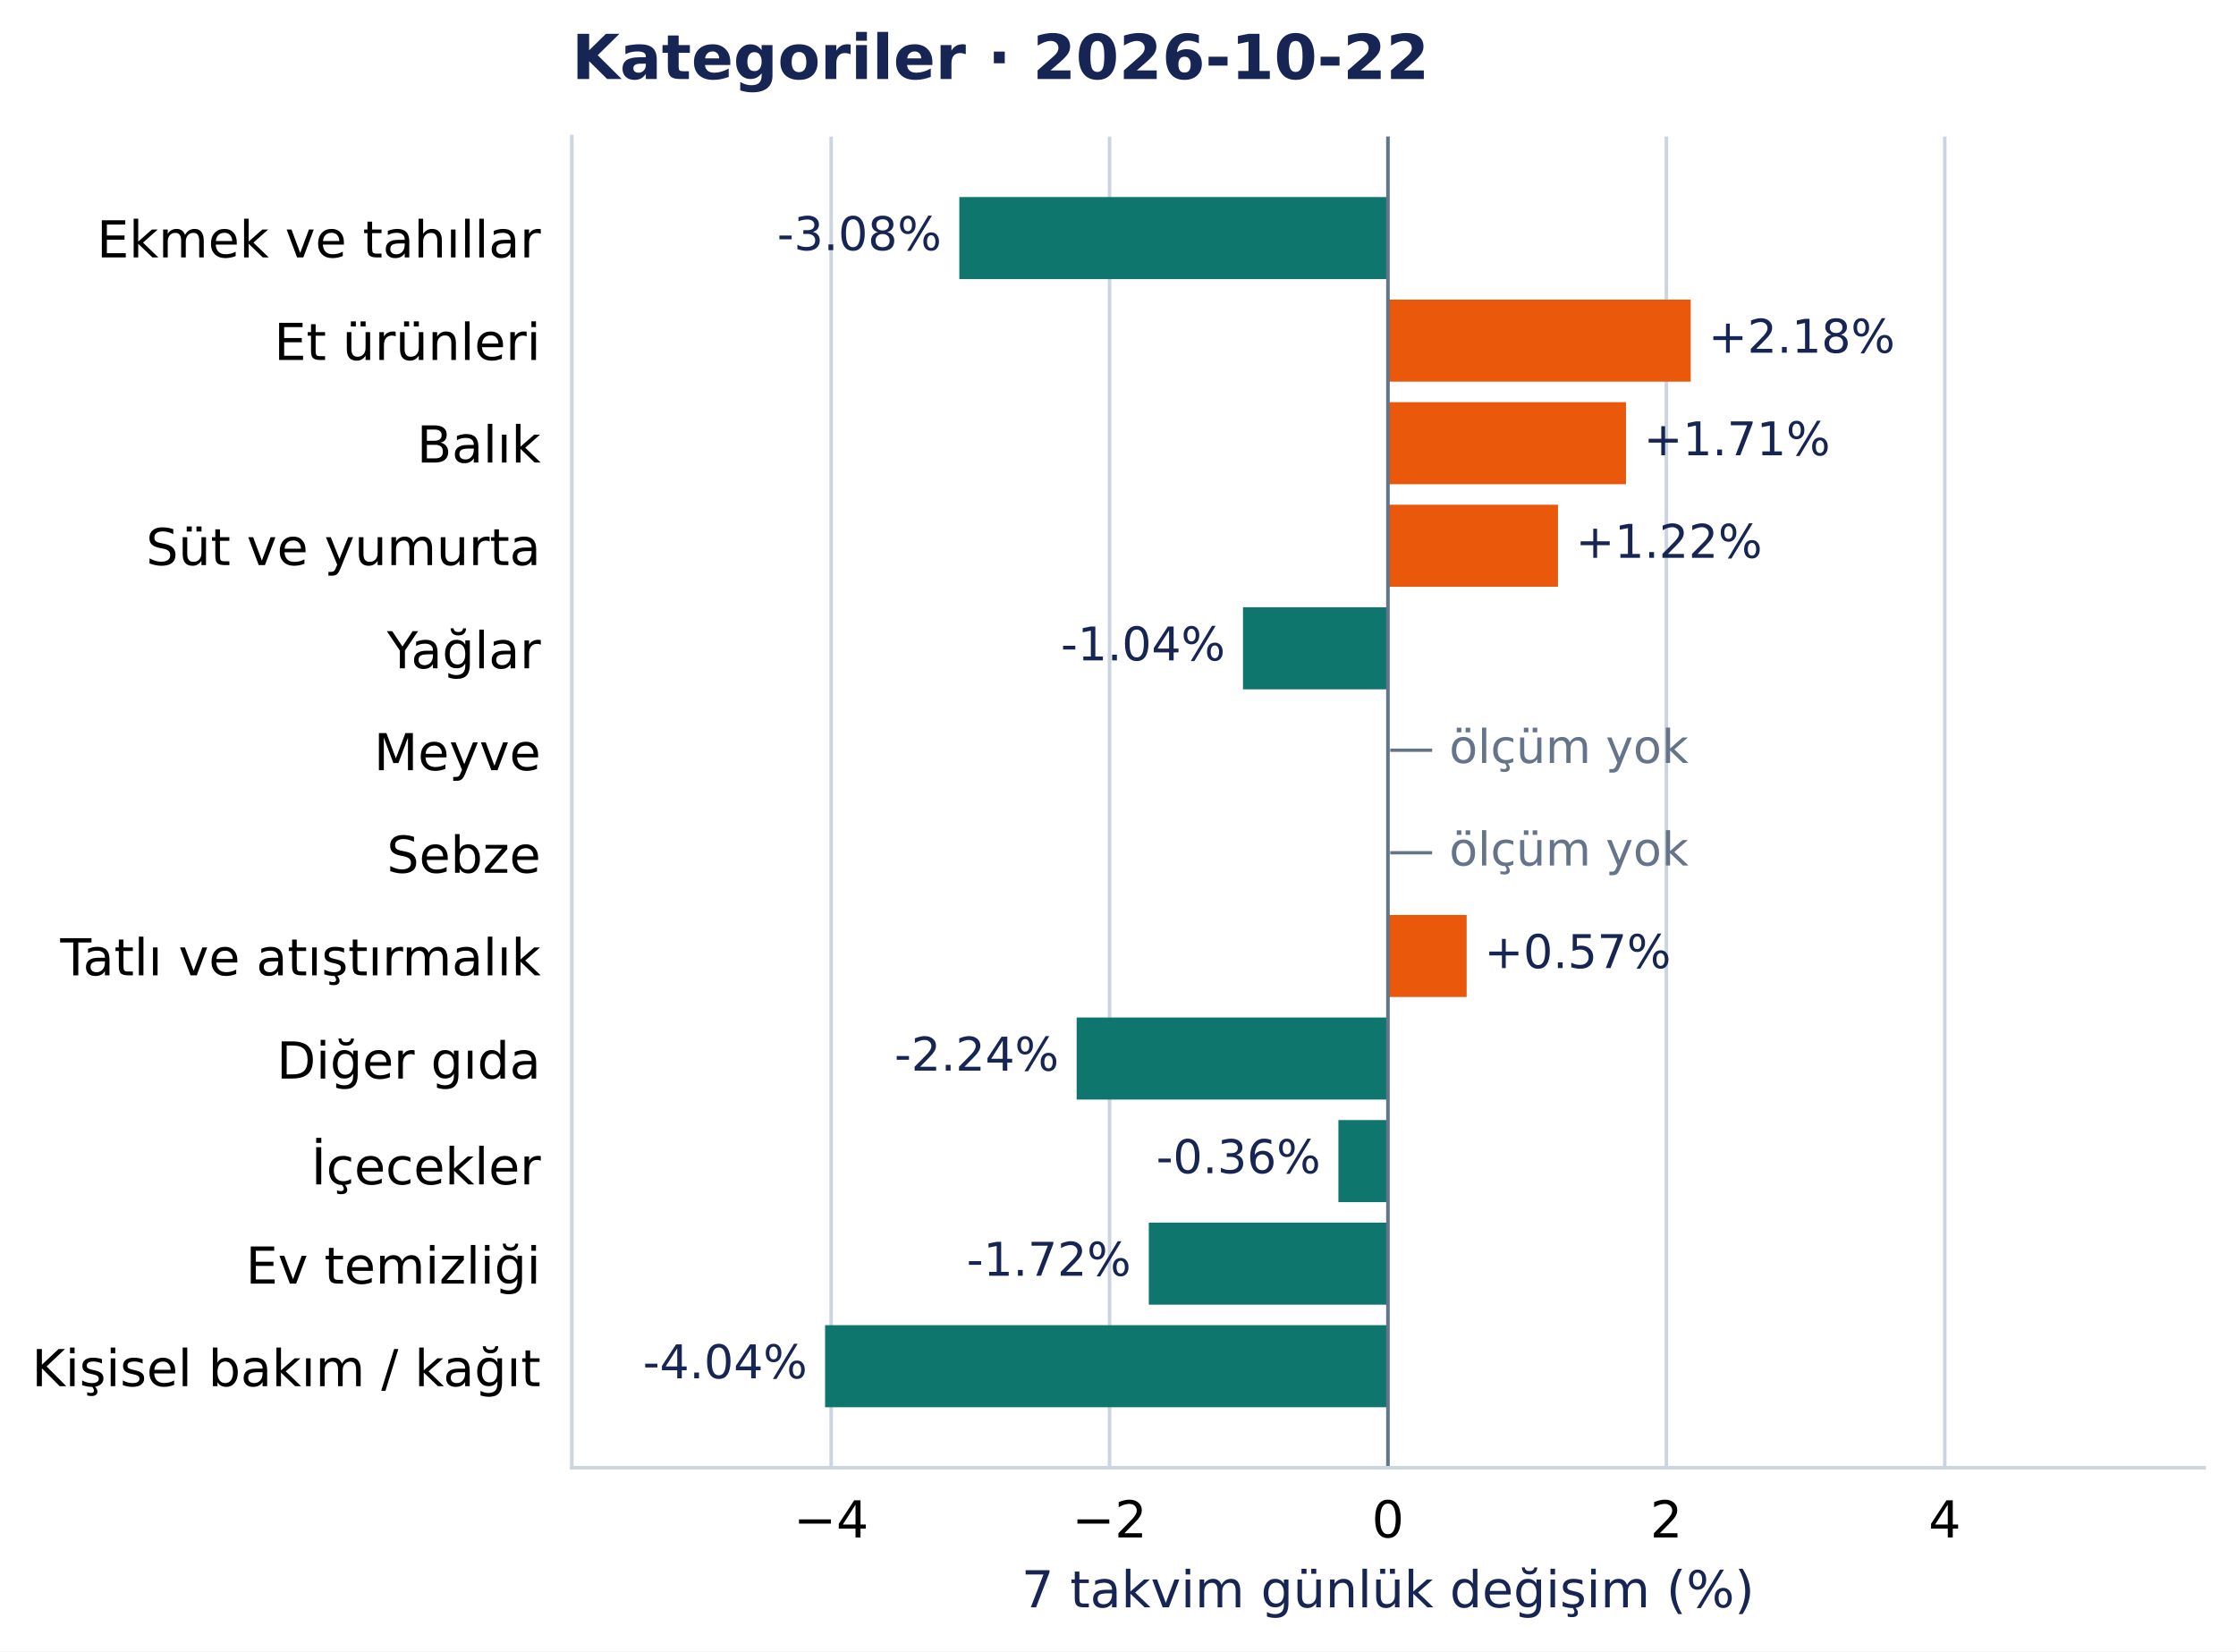
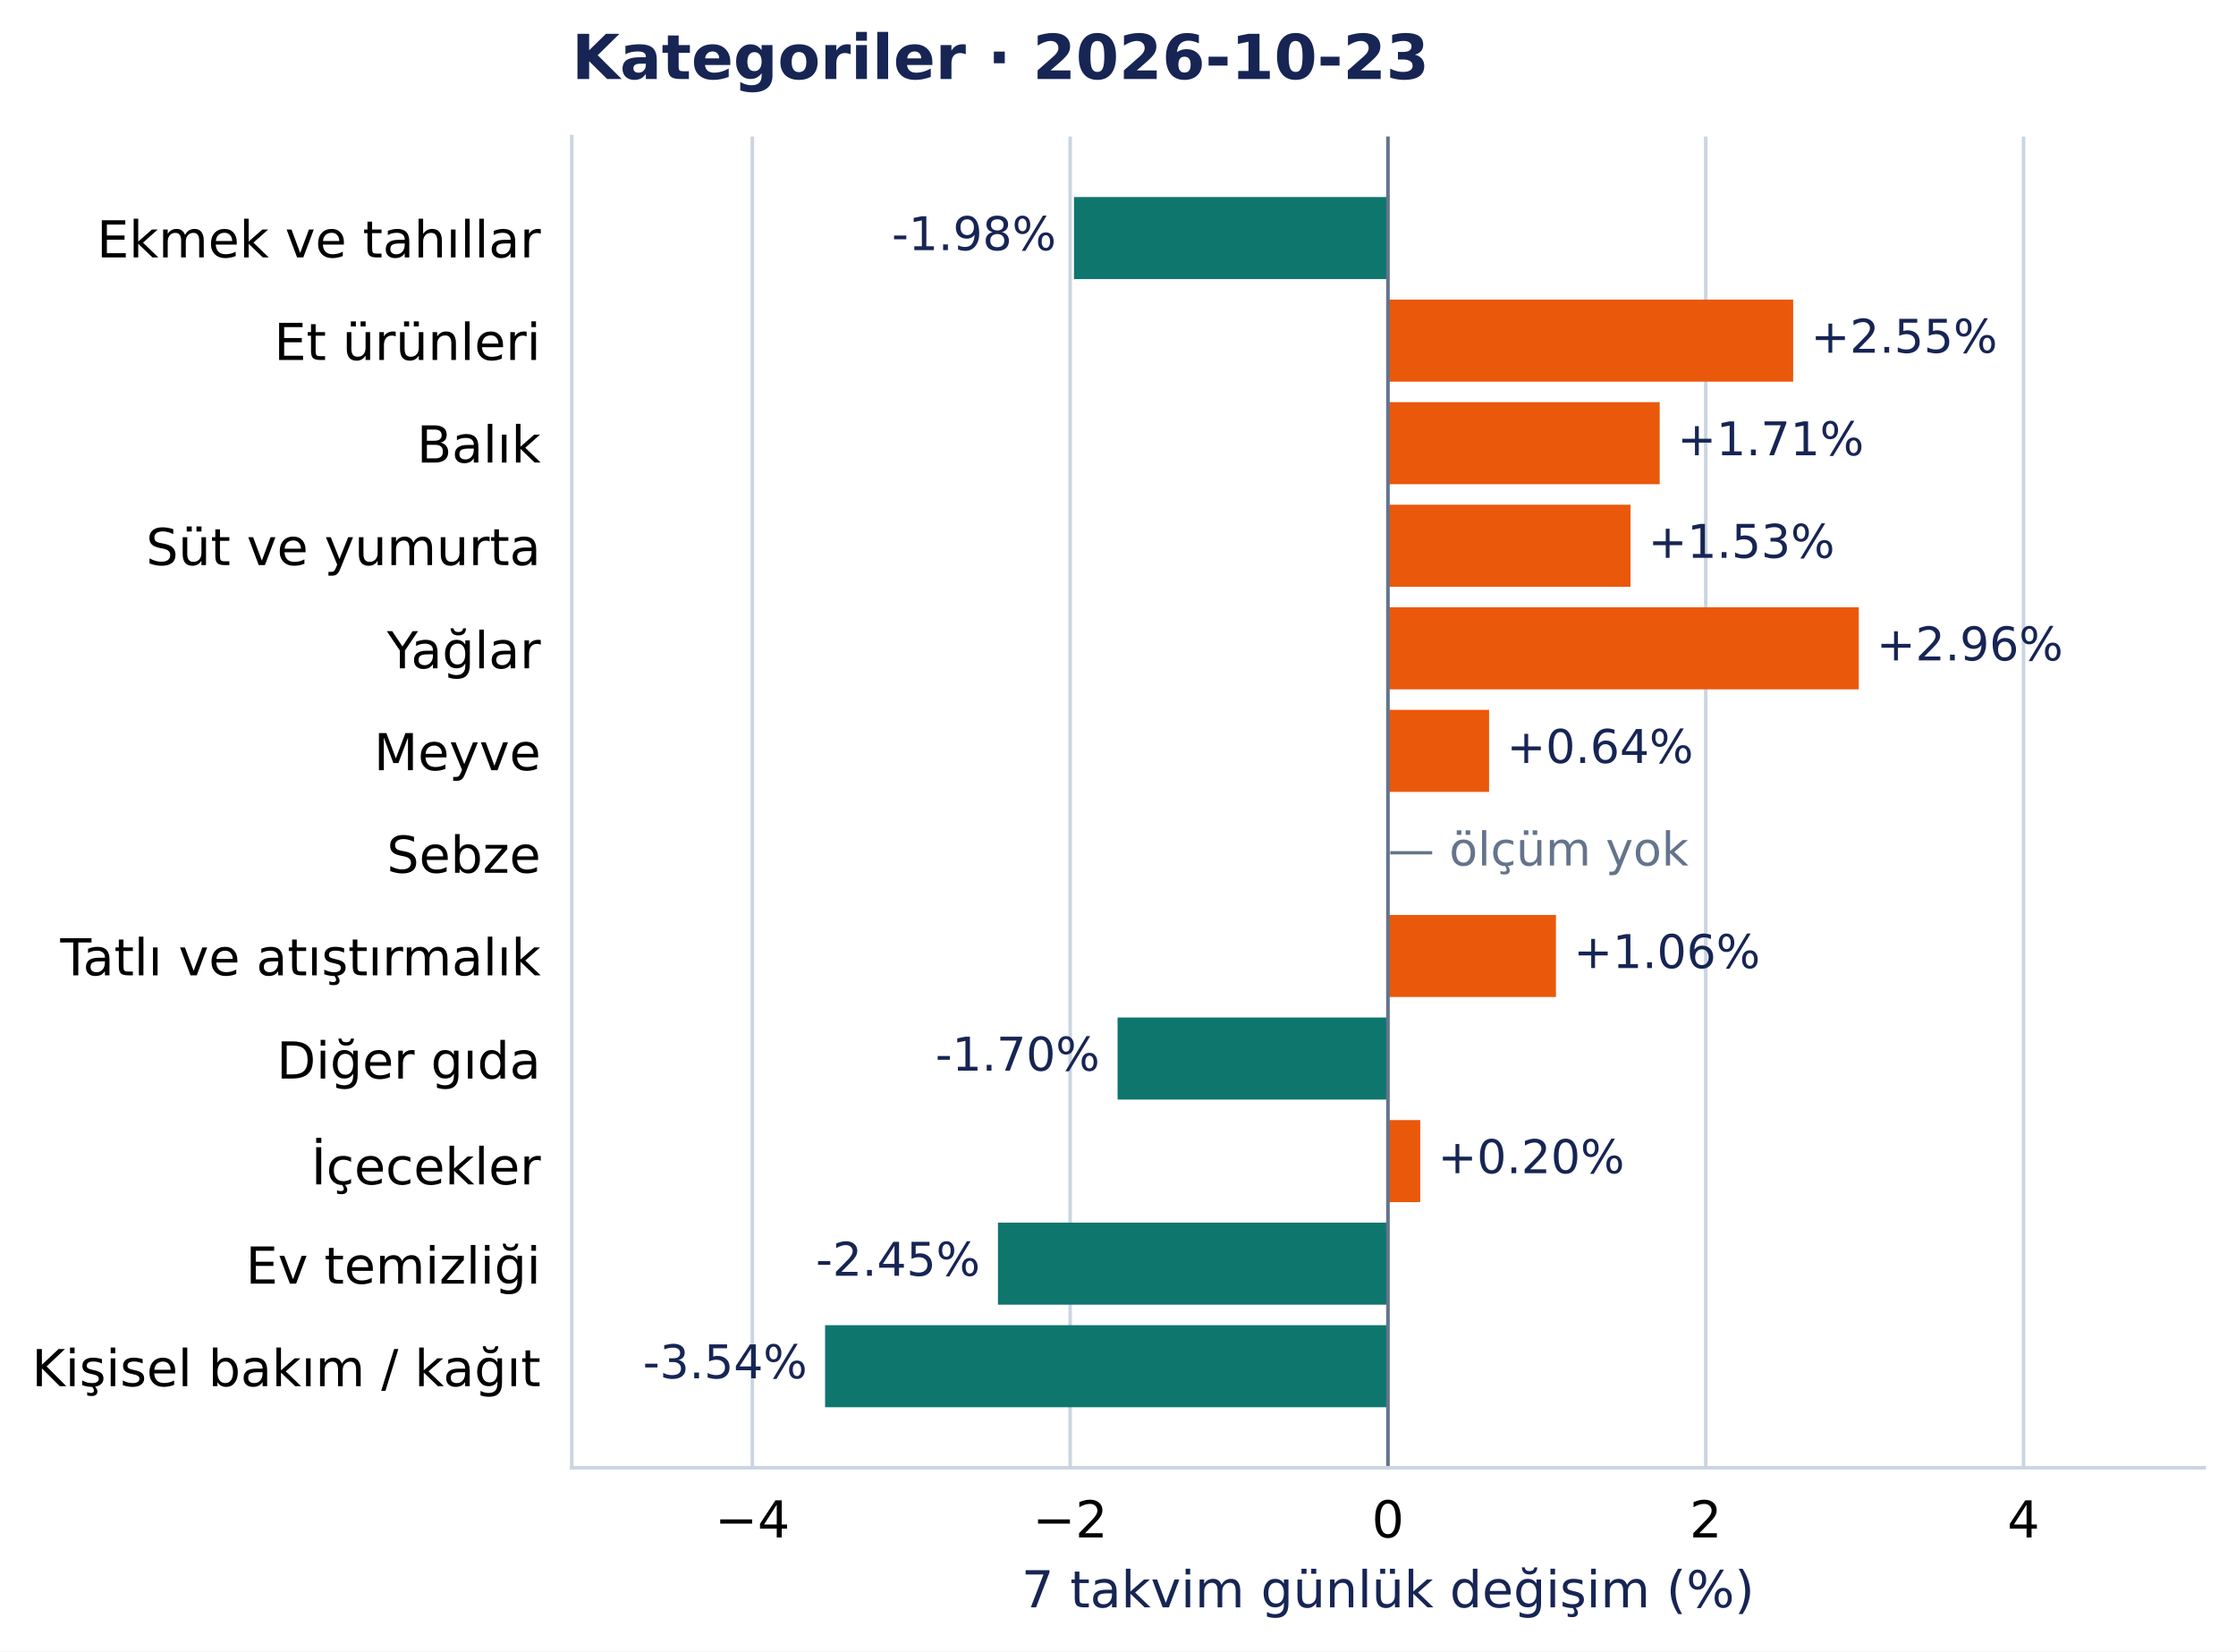
<svg xmlns="http://www.w3.org/2000/svg" width="504.998pt" height="372.97pt" viewBox="0 0 504.998 372.97" version="1.1">
  <defs>
    <style type="text/css">*{stroke-linejoin: round; stroke-linecap: butt}</style>
  </defs>
  <g id="figure_1">
    <g id="patch_1">
      <path d="M 0 372.97 L 504.998 372.97 L 504.998 0 L 0 0 z " style="fill: #ffffff" />
    </g>
    <g id="axes_1">
      <g id="patch_2">
        <path d="M 129.135 331.478 L 497.798 331.478 L 497.798 30.838 L 129.135 30.838 z " style="fill: #ffffff" />
      </g>
      <g id="matplotlib.axis_1">
        <g id="xtick_1">
          <g id="line2d_1">
-             <path d="M 187.714 331.478 L 187.714 30.838 " clip-path="url(#pcea90821e2)" style="fill: none; stroke: #cbd5e1; stroke-width: 0.8; stroke-linecap: square" />
+             <path d="M 169.921 331.478 L 169.921 30.838 " clip-path="url(#pcea90821e2)" style="fill: none; stroke: #cbd5e1; stroke-width: 0.8; stroke-linecap: square" />
          </g>
          <g id="line2d_2" />
          <g id="text_1">
-             <text style="font-size: 11.5px; font-family: 'DejaVu Sans', 'Bitstream Vera Sans', 'Computer Modern Sans Serif', 'Lucida Grande', 'Verdana', 'Geneva', 'Lucid', 'Arial', 'Helvetica', 'Avant Garde', sans-serif; text-anchor: middle" x="187.714" y="347.216" transform="rotate(-0 187.7137 347.2157)">−4</text>
+             <text style="font-size: 11.5px; font-family: 'DejaVu Sans', 'Bitstream Vera Sans', 'Computer Modern Sans Serif', 'Lucida Grande', 'Verdana', 'Geneva', 'Lucid', 'Arial', 'Helvetica', 'Avant Garde', sans-serif; text-anchor: middle" x="169.921" y="347.216" transform="rotate(-0 169.9211 347.2157)">−4</text>
          </g>
        </g>
        <g id="xtick_2">
          <g id="line2d_3">
-             <path d="M 250.59 331.478 L 250.59 30.838 " clip-path="url(#pcea90821e2)" style="fill: none; stroke: #cbd5e1; stroke-width: 0.8; stroke-linecap: square" />
+             <path d="M 241.694 331.478 L 241.694 30.838 " clip-path="url(#pcea90821e2)" style="fill: none; stroke: #cbd5e1; stroke-width: 0.8; stroke-linecap: square" />
          </g>
          <g id="line2d_4" />
          <g id="text_2">
-             <text style="font-size: 11.5px; font-family: 'DejaVu Sans', 'Bitstream Vera Sans', 'Computer Modern Sans Serif', 'Lucida Grande', 'Verdana', 'Geneva', 'Lucid', 'Arial', 'Helvetica', 'Avant Garde', sans-serif; text-anchor: middle" x="250.59" y="347.216" transform="rotate(-0 250.5901 347.2157)">−2</text>
+             <text style="font-size: 11.5px; font-family: 'DejaVu Sans', 'Bitstream Vera Sans', 'Computer Modern Sans Serif', 'Lucida Grande', 'Verdana', 'Geneva', 'Lucid', 'Arial', 'Helvetica', 'Avant Garde', sans-serif; text-anchor: middle" x="241.694" y="347.216" transform="rotate(-0 241.6938 347.2157)">−2</text>
          </g>
        </g>
        <g id="xtick_3">
          <g id="line2d_5">
            <path d="M 313.467 331.478 L 313.467 30.838 " clip-path="url(#pcea90821e2)" style="fill: none; stroke: #cbd5e1; stroke-width: 0.8; stroke-linecap: square" />
          </g>
          <g id="line2d_6" />
          <g id="text_3">
            <text style="font-size: 11.5px; font-family: 'DejaVu Sans', 'Bitstream Vera Sans', 'Computer Modern Sans Serif', 'Lucida Grande', 'Verdana', 'Geneva', 'Lucid', 'Arial', 'Helvetica', 'Avant Garde', sans-serif; text-anchor: middle" x="313.467" y="347.216" transform="rotate(-0 313.4666 347.2157)">0</text>
          </g>
        </g>
        <g id="xtick_4">
          <g id="line2d_7">
-             <path d="M 376.343 331.478 L 376.343 30.838 " clip-path="url(#pcea90821e2)" style="fill: none; stroke: #cbd5e1; stroke-width: 0.8; stroke-linecap: square" />
+             <path d="M 385.239 331.478 L 385.239 30.838 " clip-path="url(#pcea90821e2)" style="fill: none; stroke: #cbd5e1; stroke-width: 0.8; stroke-linecap: square" />
          </g>
          <g id="line2d_8" />
          <g id="text_4">
-             <text style="font-size: 11.5px; font-family: 'DejaVu Sans', 'Bitstream Vera Sans', 'Computer Modern Sans Serif', 'Lucida Grande', 'Verdana', 'Geneva', 'Lucid', 'Arial', 'Helvetica', 'Avant Garde', sans-serif; text-anchor: middle" x="376.343" y="347.216" transform="rotate(-0 376.343 347.2157)">2</text>
+             <text style="font-size: 11.5px; font-family: 'DejaVu Sans', 'Bitstream Vera Sans', 'Computer Modern Sans Serif', 'Lucida Grande', 'Verdana', 'Geneva', 'Lucid', 'Arial', 'Helvetica', 'Avant Garde', sans-serif; text-anchor: middle" x="385.239" y="347.216" transform="rotate(-0 385.2393 347.2157)">2</text>
          </g>
        </g>
        <g id="xtick_5">
          <g id="line2d_9">
-             <path d="M 439.219 331.478 L 439.219 30.838 " clip-path="url(#pcea90821e2)" style="fill: none; stroke: #cbd5e1; stroke-width: 0.8; stroke-linecap: square" />
+             <path d="M 457.012 331.478 L 457.012 30.838 " clip-path="url(#pcea90821e2)" style="fill: none; stroke: #cbd5e1; stroke-width: 0.8; stroke-linecap: square" />
          </g>
          <g id="line2d_10" />
          <g id="text_5">
-             <text style="font-size: 11.5px; font-family: 'DejaVu Sans', 'Bitstream Vera Sans', 'Computer Modern Sans Serif', 'Lucida Grande', 'Verdana', 'Geneva', 'Lucid', 'Arial', 'Helvetica', 'Avant Garde', sans-serif; text-anchor: middle" x="439.219" y="347.216" transform="rotate(-0 439.2194 347.2157)">4</text>
+             <text style="font-size: 11.5px; font-family: 'DejaVu Sans', 'Bitstream Vera Sans', 'Computer Modern Sans Serif', 'Lucida Grande', 'Verdana', 'Geneva', 'Lucid', 'Arial', 'Helvetica', 'Avant Garde', sans-serif; text-anchor: middle" x="457.012" y="347.216" transform="rotate(-0 457.012 347.2157)">4</text>
          </g>
        </g>
        <g id="text_6">
          <text style="font-size: 11.5px; font-family: 'DejaVu Sans', 'Bitstream Vera Sans', 'Computer Modern Sans Serif', 'Lucida Grande', 'Verdana', 'Geneva', 'Lucid', 'Arial', 'Helvetica', 'Avant Garde', sans-serif; text-anchor: middle; fill: #172554" x="313.467" y="363.008" transform="rotate(-0 313.4666 363.0077)">7 takvim günlük değişim (%)</text>
        </g>
      </g>
      <g id="matplotlib.axis_2">
        <g id="ytick_1">
          <g id="line2d_11" />
          <g id="text_7">
            <text style="font-size: 11.5px; font-family: 'DejaVu Sans', 'Bitstream Vera Sans', 'Computer Modern Sans Serif', 'Lucida Grande', 'Verdana', 'Geneva', 'Lucid', 'Arial', 'Helvetica', 'Avant Garde', sans-serif; text-anchor: end" x="122.135" y="58.137" transform="rotate(-0 122.1353 58.13713)">Ekmek ve tahıllar</text>
          </g>
        </g>
        <g id="ytick_2">
          <g id="line2d_12" />
          <g id="text_8">
            <text style="font-size: 11.5px; font-family: 'DejaVu Sans', 'Bitstream Vera Sans', 'Computer Modern Sans Serif', 'Lucida Grande', 'Verdana', 'Geneva', 'Lucid', 'Arial', 'Helvetica', 'Avant Garde', sans-serif; text-anchor: end" x="122.135" y="81.299" transform="rotate(-0 122.1353 81.29896)">Et ürünleri</text>
          </g>
        </g>
        <g id="ytick_3">
          <g id="line2d_13" />
          <g id="text_9">
            <text style="font-size: 11.5px; font-family: 'DejaVu Sans', 'Bitstream Vera Sans', 'Computer Modern Sans Serif', 'Lucida Grande', 'Verdana', 'Geneva', 'Lucid', 'Arial', 'Helvetica', 'Avant Garde', sans-serif; text-anchor: end" x="122.135" y="104.461" transform="rotate(-0 122.1353 104.4608)">Balık</text>
          </g>
        </g>
        <g id="ytick_4">
          <g id="line2d_14" />
          <g id="text_10">
            <text style="font-size: 11.5px; font-family: 'DejaVu Sans', 'Bitstream Vera Sans', 'Computer Modern Sans Serif', 'Lucida Grande', 'Verdana', 'Geneva', 'Lucid', 'Arial', 'Helvetica', 'Avant Garde', sans-serif; text-anchor: end" x="122.135" y="127.622" transform="rotate(-0 122.1353 127.6222)">Süt ve yumurta</text>
          </g>
        </g>
        <g id="ytick_5">
          <g id="line2d_15" />
          <g id="text_11">
            <text style="font-size: 11.5px; font-family: 'DejaVu Sans', 'Bitstream Vera Sans', 'Computer Modern Sans Serif', 'Lucida Grande', 'Verdana', 'Geneva', 'Lucid', 'Arial', 'Helvetica', 'Avant Garde', sans-serif; text-anchor: end" x="122.135" y="150.93" transform="rotate(-0 122.1353 150.93)">Yağlar</text>
          </g>
        </g>
        <g id="ytick_6">
          <g id="line2d_16" />
          <g id="text_12">
            <text style="font-size: 11.5px; font-family: 'DejaVu Sans', 'Bitstream Vera Sans', 'Computer Modern Sans Serif', 'Lucida Grande', 'Verdana', 'Geneva', 'Lucid', 'Arial', 'Helvetica', 'Avant Garde', sans-serif; text-anchor: end" x="122.135" y="173.946" transform="rotate(-0 122.1353 173.9458)">Meyve</text>
          </g>
        </g>
        <g id="ytick_7">
          <g id="line2d_17" />
          <g id="text_13">
            <text style="font-size: 11.5px; font-family: 'DejaVu Sans', 'Bitstream Vera Sans', 'Computer Modern Sans Serif', 'Lucida Grande', 'Verdana', 'Geneva', 'Lucid', 'Arial', 'Helvetica', 'Avant Garde', sans-serif; text-anchor: end" x="122.135" y="197.108" transform="rotate(-0 122.1353 197.1081)">Sebze</text>
          </g>
        </g>
        <g id="ytick_8">
          <g id="line2d_18" />
          <g id="text_14">
            <text style="font-size: 11.5px; font-family: 'DejaVu Sans', 'Bitstream Vera Sans', 'Computer Modern Sans Serif', 'Lucida Grande', 'Verdana', 'Geneva', 'Lucid', 'Arial', 'Helvetica', 'Avant Garde', sans-serif; text-anchor: end" x="122.135" y="220.27" transform="rotate(-0 122.1353 220.27)">Tatlı ve atıştırmalık</text>
          </g>
        </g>
        <g id="ytick_9">
          <g id="line2d_19" />
          <g id="text_15">
            <text style="font-size: 11.5px; font-family: 'DejaVu Sans', 'Bitstream Vera Sans', 'Computer Modern Sans Serif', 'Lucida Grande', 'Verdana', 'Geneva', 'Lucid', 'Arial', 'Helvetica', 'Avant Garde', sans-serif; text-anchor: end" x="122.135" y="243.577" transform="rotate(-0 122.1353 243.5773)">Diğer gıda</text>
          </g>
        </g>
        <g id="ytick_10">
          <g id="line2d_20" />
          <g id="text_16">
            <text style="font-size: 11.5px; font-family: 'DejaVu Sans', 'Bitstream Vera Sans', 'Computer Modern Sans Serif', 'Lucida Grande', 'Verdana', 'Geneva', 'Lucid', 'Arial', 'Helvetica', 'Avant Garde', sans-serif; text-anchor: end" x="122.135" y="267.48" transform="rotate(-0 122.1353 267.4804)">İçecekler</text>
          </g>
        </g>
        <g id="ytick_11">
          <g id="line2d_21" />
          <g id="text_17">
            <text style="font-size: 11.5px; font-family: 'DejaVu Sans', 'Bitstream Vera Sans', 'Computer Modern Sans Serif', 'Lucida Grande', 'Verdana', 'Geneva', 'Lucid', 'Arial', 'Helvetica', 'Avant Garde', sans-serif; text-anchor: end" x="122.135" y="289.901" transform="rotate(-0 122.1353 289.901)">Ev temizliği</text>
          </g>
        </g>
        <g id="ytick_12">
          <g id="line2d_22" />
          <g id="text_18">
            <text style="font-size: 11.5px; font-family: 'DejaVu Sans', 'Bitstream Vera Sans', 'Computer Modern Sans Serif', 'Lucida Grande', 'Verdana', 'Geneva', 'Lucid', 'Arial', 'Helvetica', 'Avant Garde', sans-serif; text-anchor: end" x="122.135" y="313.063" transform="rotate(-0 122.1353 313.0628)">Kişisel bakım / kağıt</text>
          </g>
        </g>
      </g>
      <g id="patch_3">
-         <path d="M 313.467 44.503 L 216.659 44.503 L 216.659 63.033 L 313.467 63.033 z " clip-path="url(#pcea90821e2)" style="fill: #0f766e" />
+         <path d="M 313.467 44.503 L 242.558 44.503 L 242.558 63.033 L 313.467 63.033 z " clip-path="url(#pcea90821e2)" style="fill: #0f766e" />
      </g>
      <g id="patch_4">
-         <path d="M 313.467 67.665 L 381.846 67.665 L 381.846 86.195 L 313.467 86.195 z " clip-path="url(#pcea90821e2)" style="fill: #ea580c" />
+         <path d="M 313.467 67.665 L 404.984 67.665 L 404.984 86.195 L 313.467 86.195 z " clip-path="url(#pcea90821e2)" style="fill: #ea580c" />
      </g>
      <g id="patch_5">
-         <path d="M 313.467 90.827 L 367.231 90.827 L 367.231 109.356 L 313.467 109.356 z " clip-path="url(#pcea90821e2)" style="fill: #ea580c" />
+         <path d="M 313.467 90.827 L 374.838 90.827 L 374.838 109.356 L 313.467 109.356 z " clip-path="url(#pcea90821e2)" style="fill: #ea580c" />
      </g>
      <g id="patch_6">
-         <path d="M 313.467 113.989 L 351.871 113.989 L 351.871 132.518 L 313.467 132.518 z " clip-path="url(#pcea90821e2)" style="fill: #ea580c" />
+         <path d="M 313.467 113.989 L 368.244 113.989 L 368.244 132.518 L 313.467 132.518 z " clip-path="url(#pcea90821e2)" style="fill: #ea580c" />
      </g>
      <g id="patch_7">
-         <path d="M 313.467 137.151 L 280.726 137.151 L 280.726 155.68 L 313.467 155.68 z " clip-path="url(#pcea90821e2)" style="fill: #0f766e" />
+         <path d="M 313.467 137.151 L 419.804 137.151 L 419.804 155.68 L 313.467 155.68 z " clip-path="url(#pcea90821e2)" style="fill: #ea580c" />
      </g>
      <g id="patch_8">
-         <path d="M 313.467 206.636 L 331.241 206.636 L 331.241 225.166 L 313.467 225.166 z " clip-path="url(#pcea90821e2)" style="fill: #ea580c" />
+         <path d="M 313.467 160.312 L 336.306 160.312 L 336.306 178.842 L 313.467 178.842 z " clip-path="url(#pcea90821e2)" style="fill: #ea580c" />
      </g>
      <g id="patch_9">
-         <path d="M 313.467 229.798 L 243.159 229.798 L 243.159 248.327 L 313.467 248.327 z " clip-path="url(#pcea90821e2)" style="fill: #0f766e" />
+         <path d="M 313.467 206.636 L 351.408 206.636 L 351.408 225.166 L 313.467 225.166 z " clip-path="url(#pcea90821e2)" style="fill: #ea580c" />
      </g>
      <g id="patch_10">
-         <path d="M 313.467 252.96 L 302.276 252.96 L 302.276 271.489 L 313.467 271.489 z " clip-path="url(#pcea90821e2)" style="fill: #0f766e" />
+         <path d="M 313.467 229.798 L 252.402 229.798 L 252.402 248.327 L 313.467 248.327 z " clip-path="url(#pcea90821e2)" style="fill: #0f766e" />
      </g>
      <g id="patch_11">
-         <path d="M 313.467 276.122 L 259.455 276.122 L 259.455 294.651 L 313.467 294.651 z " clip-path="url(#pcea90821e2)" style="fill: #0f766e" />
+         <path d="M 313.467 252.96 L 320.758 252.96 L 320.758 271.489 L 313.467 271.489 z " clip-path="url(#pcea90821e2)" style="fill: #ea580c" />
      </g>
      <g id="patch_12">
+         <path d="M 313.467 276.122 L 225.383 276.122 L 225.383 294.651 L 313.467 294.651 z " clip-path="url(#pcea90821e2)" style="fill: #0f766e" />
+       </g>
+       <g id="patch_13">
        <path d="M 313.467 299.283 L 186.342 299.283 L 186.342 317.813 L 313.467 317.813 z " clip-path="url(#pcea90821e2)" style="fill: #0f766e" />
      </g>
      <g id="line2d_23">
        <path d="M 313.467 331.478 L 313.467 30.838 " clip-path="url(#pcea90821e2)" style="fill: none; stroke: #64748b; stroke-width: 0.8; stroke-linecap: square" />
      </g>
-       <g id="patch_13">
+       <g id="patch_14">
        <path d="M 129.135 331.478 L 129.135 30.838 " style="fill: none; stroke: #cbd5e1; stroke-width: 0.8; stroke-linejoin: miter; stroke-linecap: square" />
      </g>
-       <g id="patch_14">
+       <g id="patch_15">
        <path d="M 129.135 331.478 L 497.798 331.478 " style="fill: none; stroke: #cbd5e1; stroke-width: 0.8; stroke-linejoin: miter; stroke-linecap: square" />
      </g>
      <g id="text_19">
-         <text style="font-size: 10.5px; font-family: 'DejaVu Sans', 'Bitstream Vera Sans', 'Computer Modern Sans Serif', 'Lucida Grande', 'Verdana', 'Geneva', 'Lucid', 'Arial', 'Helvetica', 'Avant Garde', sans-serif; text-anchor: end; fill: #172554" x="212.659" y="56.496" transform="rotate(-0 212.6593 56.49557)">-3.08%</text>
+         <text style="font-size: 10.5px; font-family: 'DejaVu Sans', 'Bitstream Vera Sans', 'Computer Modern Sans Serif', 'Lucida Grande', 'Verdana', 'Geneva', 'Lucid', 'Arial', 'Helvetica', 'Avant Garde', sans-serif; text-anchor: end; fill: #172554" x="238.558" y="56.496" transform="rotate(-0 238.5582 56.49557)">-1.98%</text>
      </g>
      <g id="text_20">
-         <text style="font-size: 10.5px; font-family: 'DejaVu Sans', 'Bitstream Vera Sans', 'Computer Modern Sans Serif', 'Lucida Grande', 'Verdana', 'Geneva', 'Lucid', 'Arial', 'Helvetica', 'Avant Garde', sans-serif; text-anchor: start; fill: #172554" x="385.846" y="79.657" transform="rotate(-0 385.8455 79.6574)">+2.18%</text>
+         <text style="font-size: 10.5px; font-family: 'DejaVu Sans', 'Bitstream Vera Sans', 'Computer Modern Sans Serif', 'Lucida Grande', 'Verdana', 'Geneva', 'Lucid', 'Arial', 'Helvetica', 'Avant Garde', sans-serif; text-anchor: start; fill: #172554" x="408.984" y="79.657" transform="rotate(-0 408.9841 79.6574)">+2.55%</text>
      </g>
      <g id="text_21">
-         <text style="font-size: 10.5px; font-family: 'DejaVu Sans', 'Bitstream Vera Sans', 'Computer Modern Sans Serif', 'Lucida Grande', 'Verdana', 'Geneva', 'Lucid', 'Arial', 'Helvetica', 'Avant Garde', sans-serif; text-anchor: start; fill: #172554" x="371.231" y="102.819" transform="rotate(-0 371.2313 102.8192)">+1.71%</text>
+         <text style="font-size: 10.5px; font-family: 'DejaVu Sans', 'Bitstream Vera Sans', 'Computer Modern Sans Serif', 'Lucida Grande', 'Verdana', 'Geneva', 'Lucid', 'Arial', 'Helvetica', 'Avant Garde', sans-serif; text-anchor: start; fill: #172554" x="378.838" y="102.819" transform="rotate(-0 378.8384 102.8192)">+1.71%</text>
      </g>
      <g id="text_22">
-         <text style="font-size: 10.5px; font-family: 'DejaVu Sans', 'Bitstream Vera Sans', 'Computer Modern Sans Serif', 'Lucida Grande', 'Verdana', 'Geneva', 'Lucid', 'Arial', 'Helvetica', 'Avant Garde', sans-serif; text-anchor: start; fill: #172554" x="355.871" y="125.981" transform="rotate(-0 355.8715 125.9811)">+1.22%</text>
+         <text style="font-size: 10.5px; font-family: 'DejaVu Sans', 'Bitstream Vera Sans', 'Computer Modern Sans Serif', 'Lucida Grande', 'Verdana', 'Geneva', 'Lucid', 'Arial', 'Helvetica', 'Avant Garde', sans-serif; text-anchor: start; fill: #172554" x="372.244" y="125.981" transform="rotate(-0 372.2435 125.9811)">+1.53%</text>
      </g>
      <g id="text_23">
-         <text style="font-size: 10.5px; font-family: 'DejaVu Sans', 'Bitstream Vera Sans', 'Computer Modern Sans Serif', 'Lucida Grande', 'Verdana', 'Geneva', 'Lucid', 'Arial', 'Helvetica', 'Avant Garde', sans-serif; text-anchor: end; fill: #172554" x="276.726" y="149.143" transform="rotate(-0 276.7259 149.1429)">-1.04%</text>
+         <text style="font-size: 10.5px; font-family: 'DejaVu Sans', 'Bitstream Vera Sans', 'Computer Modern Sans Serif', 'Lucida Grande', 'Verdana', 'Geneva', 'Lucid', 'Arial', 'Helvetica', 'Avant Garde', sans-serif; text-anchor: start; fill: #172554" x="423.804" y="149.143" transform="rotate(-0 423.8038 149.1429)">+2.96%</text>
      </g>
      <g id="text_24">
-         <text style="font-size: 10.5px; font-family: 'DejaVu Sans', 'Bitstream Vera Sans', 'Computer Modern Sans Serif', 'Lucida Grande', 'Verdana', 'Geneva', 'Lucid', 'Arial', 'Helvetica', 'Avant Garde', sans-serif; text-anchor: start; fill: #64748b" x="313.467" y="172.305" transform="rotate(-0 313.4666 172.3051)">  — ölçüm yok</text>
+         <text style="font-size: 10.5px; font-family: 'DejaVu Sans', 'Bitstream Vera Sans', 'Computer Modern Sans Serif', 'Lucida Grande', 'Verdana', 'Geneva', 'Lucid', 'Arial', 'Helvetica', 'Avant Garde', sans-serif; text-anchor: start; fill: #172554" x="340.306" y="172.305" transform="rotate(-0 340.3063 172.3047)">+0.64%</text>
      </g>
      <g id="text_25">
        <text style="font-size: 10.5px; font-family: 'DejaVu Sans', 'Bitstream Vera Sans', 'Computer Modern Sans Serif', 'Lucida Grande', 'Verdana', 'Geneva', 'Lucid', 'Arial', 'Helvetica', 'Avant Garde', sans-serif; text-anchor: start; fill: #64748b" x="313.467" y="195.467" transform="rotate(-0 313.4666 195.467)">  — ölçüm yok</text>
      </g>
      <g id="text_26">
-         <text style="font-size: 10.5px; font-family: 'DejaVu Sans', 'Bitstream Vera Sans', 'Computer Modern Sans Serif', 'Lucida Grande', 'Verdana', 'Geneva', 'Lucid', 'Arial', 'Helvetica', 'Avant Garde', sans-serif; text-anchor: start; fill: #172554" x="335.241" y="218.628" transform="rotate(-0 335.2415 218.6284)">+0.57%</text>
+         <text style="font-size: 10.5px; font-family: 'DejaVu Sans', 'Bitstream Vera Sans', 'Computer Modern Sans Serif', 'Lucida Grande', 'Verdana', 'Geneva', 'Lucid', 'Arial', 'Helvetica', 'Avant Garde', sans-serif; text-anchor: start; fill: #172554" x="355.408" y="218.628" transform="rotate(-0 355.4077 218.6284)">+1.06%</text>
      </g>
      <g id="text_27">
-         <text style="font-size: 10.5px; font-family: 'DejaVu Sans', 'Bitstream Vera Sans', 'Computer Modern Sans Serif', 'Lucida Grande', 'Verdana', 'Geneva', 'Lucid', 'Arial', 'Helvetica', 'Avant Garde', sans-serif; text-anchor: end; fill: #172554" x="239.159" y="241.79" transform="rotate(-0 239.1591 241.7902)">-2.24%</text>
+         <text style="font-size: 10.5px; font-family: 'DejaVu Sans', 'Bitstream Vera Sans', 'Computer Modern Sans Serif', 'Lucida Grande', 'Verdana', 'Geneva', 'Lucid', 'Arial', 'Helvetica', 'Avant Garde', sans-serif; text-anchor: end; fill: #172554" x="248.402" y="241.79" transform="rotate(-0 248.4025 241.7902)">-1.70%</text>
      </g>
      <g id="text_28">
-         <text style="font-size: 10.5px; font-family: 'DejaVu Sans', 'Bitstream Vera Sans', 'Computer Modern Sans Serif', 'Lucida Grande', 'Verdana', 'Geneva', 'Lucid', 'Arial', 'Helvetica', 'Avant Garde', sans-serif; text-anchor: end; fill: #172554" x="298.276" y="264.952" transform="rotate(-0 298.2761 264.9521)">-0.36%</text>
+         <text style="font-size: 10.5px; font-family: 'DejaVu Sans', 'Bitstream Vera Sans', 'Computer Modern Sans Serif', 'Lucida Grande', 'Verdana', 'Geneva', 'Lucid', 'Arial', 'Helvetica', 'Avant Garde', sans-serif; text-anchor: start; fill: #172554" x="324.758" y="264.952" transform="rotate(-0 324.7583 264.9521)">+0.20%</text>
      </g>
      <g id="text_29">
-         <text style="font-size: 10.5px; font-family: 'DejaVu Sans', 'Bitstream Vera Sans', 'Computer Modern Sans Serif', 'Lucida Grande', 'Verdana', 'Geneva', 'Lucid', 'Arial', 'Helvetica', 'Avant Garde', sans-serif; text-anchor: end; fill: #172554" x="255.455" y="288.114" transform="rotate(-0 255.4551 288.1139)">-1.72%</text>
+         <text style="font-size: 10.5px; font-family: 'DejaVu Sans', 'Bitstream Vera Sans', 'Computer Modern Sans Serif', 'Lucida Grande', 'Verdana', 'Geneva', 'Lucid', 'Arial', 'Helvetica', 'Avant Garde', sans-serif; text-anchor: end; fill: #172554" x="221.383" y="288.114" transform="rotate(-0 221.383 288.1139)">-2.45%</text>
      </g>
      <g id="text_30">
-         <text style="font-size: 10.5px; font-family: 'DejaVu Sans', 'Bitstream Vera Sans', 'Computer Modern Sans Serif', 'Lucida Grande', 'Verdana', 'Geneva', 'Lucid', 'Arial', 'Helvetica', 'Avant Garde', sans-serif; text-anchor: end; fill: #172554" x="182.342" y="311.276" transform="rotate(-0 182.3416 311.2757)">-4.04%</text>
+         <text style="font-size: 10.5px; font-family: 'DejaVu Sans', 'Bitstream Vera Sans', 'Computer Modern Sans Serif', 'Lucida Grande', 'Verdana', 'Geneva', 'Lucid', 'Arial', 'Helvetica', 'Avant Garde', sans-serif; text-anchor: end; fill: #172554" x="182.342" y="311.276" transform="rotate(-0 182.3416 311.2757)">-3.54%</text>
      </g>
      <g id="text_31">
-         <text style="font-weight: 700; font-size: 14px; font-family: 'DejaVu Sans', 'Bitstream Vera Sans', 'Computer Modern Sans Serif', 'Lucida Grande', 'Verdana', 'Geneva', 'Lucid', 'Arial', 'Helvetica', 'Avant Garde', sans-serif; text-anchor: start; fill: #172554" x="129.135" y="17.838" transform="rotate(-0 129.1353 17.83781)">Kategoriler · 2026-10-22</text>
+         <text style="font-weight: 700; font-size: 14px; font-family: 'DejaVu Sans', 'Bitstream Vera Sans', 'Computer Modern Sans Serif', 'Lucida Grande', 'Verdana', 'Geneva', 'Lucid', 'Arial', 'Helvetica', 'Avant Garde', sans-serif; text-anchor: start; fill: #172554" x="129.135" y="17.838" transform="rotate(-0 129.1353 17.83781)">Kategoriler · 2026-10-23</text>
      </g>
    </g>
  </g>
  <defs>
    <clipPath id="pcea90821e2">
      <rect x="129.135" y="30.838" width="368.663" height="300.641" />
    </clipPath>
  </defs>
</svg>
